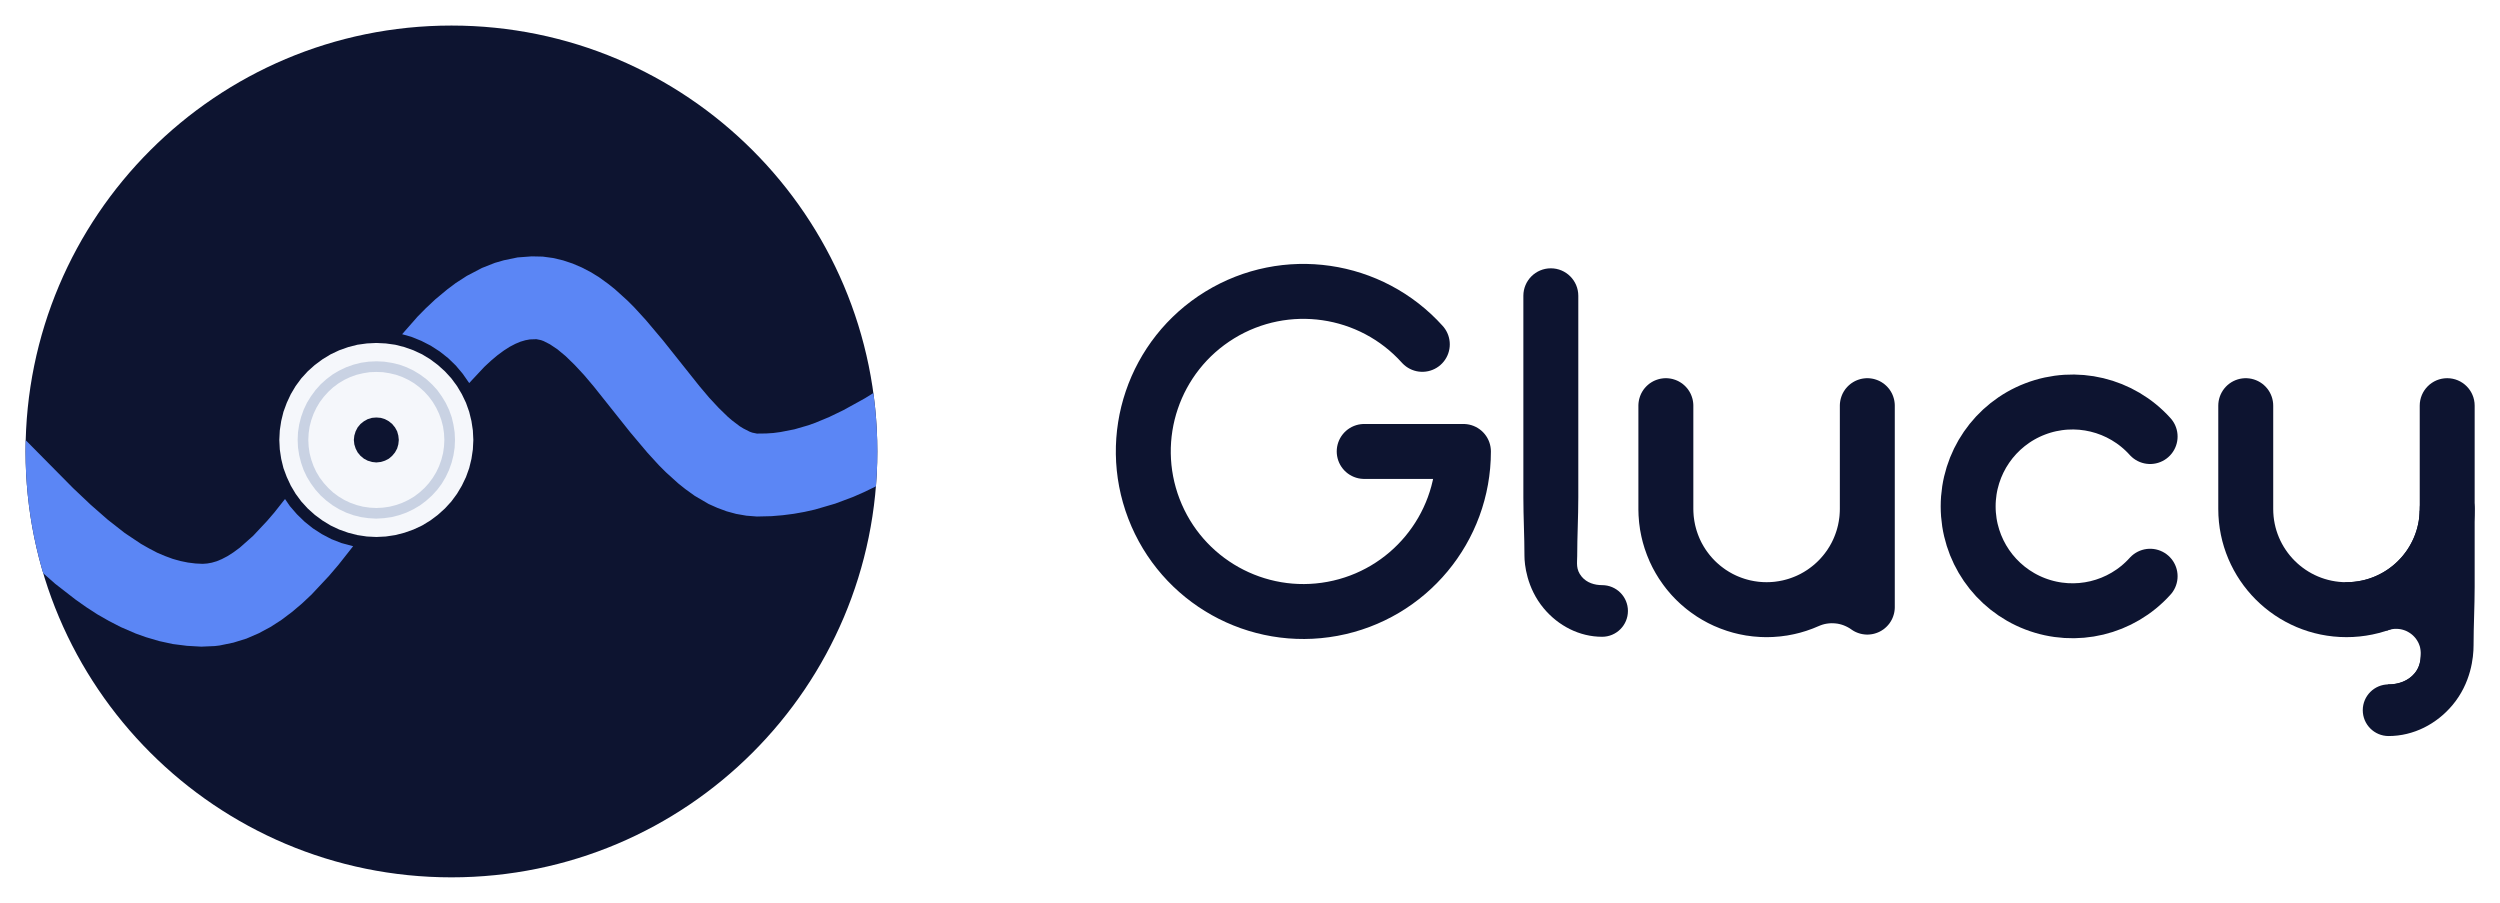
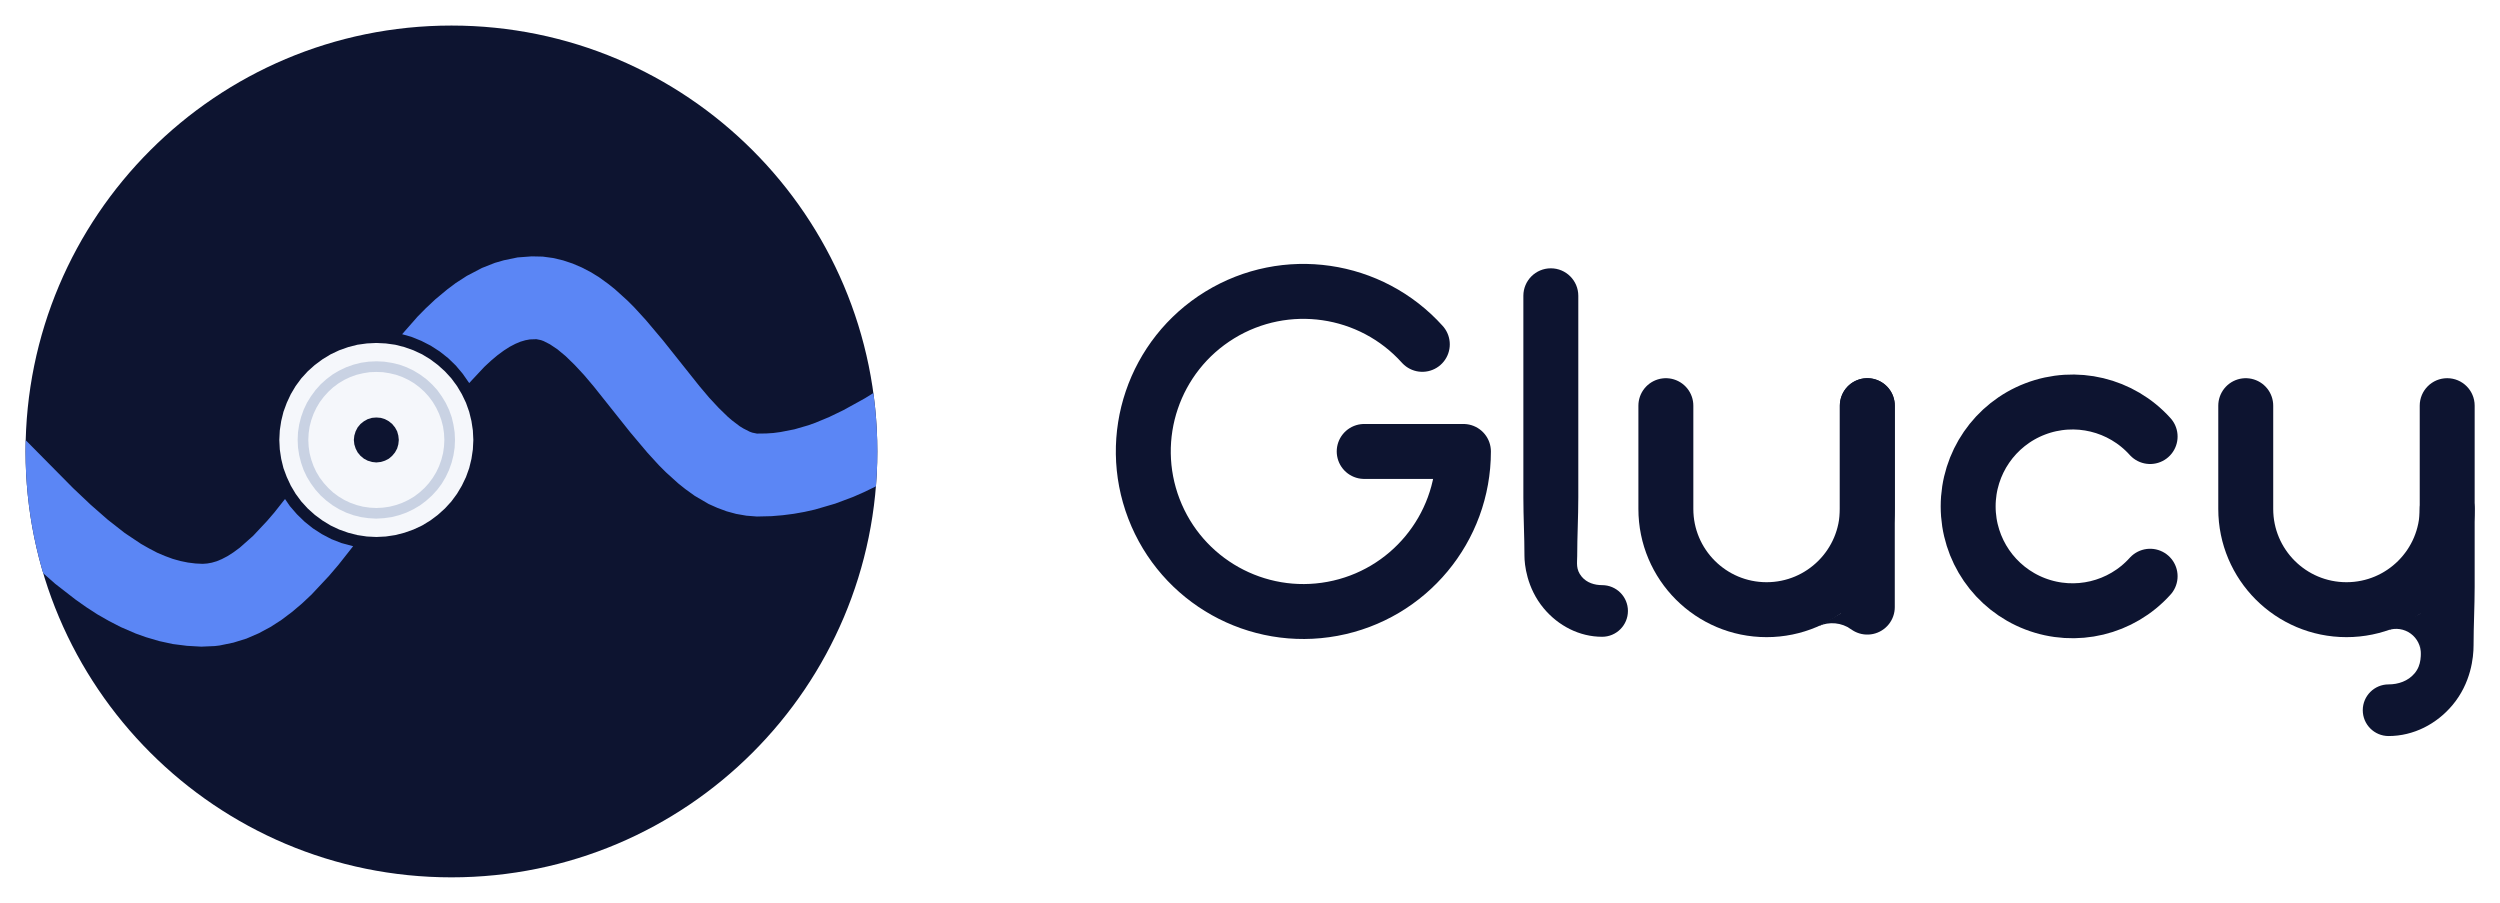
<svg xmlns="http://www.w3.org/2000/svg" viewBox="-3 -3 293.5 106.0">
  <g transform="scale(1.38889) translate(-18 -18)">
    <clipPath id="b">
      <circle cx="54" cy="54" r="36" />
    </clipPath>
    <g clip-path="url(#b)">
      <rect width="108" height="108" fill="#0D1430" />
      <path d="M1.28 49.61L1.92 49.74L2.56 49.92L3.21 50.16L3.87 50.44L4.54 50.79L5.23 51.18L5.92 51.62L7.33 52.65L8.77 53.85L10.98 55.90L16.35 61.33L18.75 63.64L20.51 65.19L22.21 66.51L23.13 67.16L24.07 67.77L25.05 68.33L26.06 68.85L27.31 69.39L28.18 69.70L29.30 70.03L30.45 70.28L31.64 70.43L32.85 70.50L34 70.45L34.41 70.40L35.57 70.16L36.67 69.82L37.71 69.37L38.70 68.84L39.63 68.24L40.52 67.57L41.36 66.86L42.18 66.09L43.64 64.53L44.46 63.57L45.69 62.01L44.69 61.74L43.85 61.41L43.05 60.99L42.29 60.50L41.59 59.94L40.94 59.31L40.35 58.63L39.93 58.02L39.03 59.16L38.42 59.87L37.23 61.14L36.10 62.14L35.57 62.53L35.07 62.85L34.59 63.10L34.16 63.28L33.75 63.40L33.37 63.47L32.97 63.50L32.36 63.47L31.72 63.39L31.08 63.26L30.44 63.08L29.79 62.84L29.13 62.56L28.46 62.21L27.77 61.82L26.38 60.89L24.95 59.77L23.50 58.50L22.02 57.10L16.65 51.67L14.25 49.36L12.56 47.88L11.69 47.17L10.69 46.41L9.75 45.76L8.93 45.23L7.95 44.67L6.76 44.07L5.90 43.69L4.82 43.30L3.70 42.97L2.28 42.68L1.08 42.54L-0.20 42.51L-0.88 42.61L-1.20 42.71L-1.82 43.01L-2.37 43.42L-2.83 43.94L-3.18 44.53L-3.40 45.18L-3.50 45.85L-3.46 46.54L-3.29 47.20L-2.99 47.82L-2.58 48.37L-2.33 48.61L-1.78 49.02L-1.15 49.30L-0.82 49.40L-0.49 49.47L0.64 49.53ZM55.50 48.22L56.77 46.86L57.34 46.33L57.90 45.86L58.43 45.47L58.93 45.15L59.41 44.90L59.84 44.72L60.25 44.60L60.63 44.53L61.18 44.51L61.57 44.59L61.79 44.67L62.32 44.94L62.95 45.36L63.65 45.94L64.41 46.68L65.21 47.54L66.03 48.51L69.12 52.39L70.57 54.11L71.53 55.16L72.14 55.77L73.18 56.71L73.77 57.18L74.56 57.75L75.74 58.44L76.48 58.77L77.26 59.06L78.07 59.28L78.93 59.43L79.82 59.50L81.06 59.47L82.01 59.39L82.94 59.27L83.84 59.11L84.73 58.91L86.44 58.41L87.96 57.84L88.85 57.45L90.36 56.72L92.48 55.55L93.89 54.70L97.79 52.25L99.65 51.15L101.47 50.19L102.66 49.66L103.84 49.21L104.43 49.03L105.60 48.74L106.79 48.56L108.43 48.47L109.10 48.32L109.42 48.20L109.73 48.04L110.29 47.65L110.76 47.15L110.96 46.87L111.13 46.57L111.37 45.93L111.45 45.59L111.50 44.91L111.41 44.23L111.32 43.90L111.04 43.27L110.86 42.98L110.41 42.46L110.15 42.24L109.57 41.87L109.26 41.73L108.59 41.55L108.25 41.51L106.94 41.53L105.23 41.70L104.31 41.86L103.42 42.06L102.41 42.33L100.74 42.89L99.24 43.51L97.64 44.28L96.24 45.04L94.82 45.86L88.96 49.50L87.13 50.51L85.93 51.09L84.75 51.58L84.16 51.79L82.99 52.13L81.81 52.36L81.21 52.44L80.61 52.48L79.82 52.49L79.43 52.41L79.21 52.33L78.68 52.06L78.37 51.87L77.71 51.37L77.35 51.06L76.59 50.32L75.79 49.46L74.97 48.49L71.88 44.61L70.43 42.89L69.47 41.84L68.86 41.23L67.82 40.29L67.23 39.82L66.44 39.25L65.75 38.83L65.02 38.45L64.25 38.12L63.44 37.85L62.60 37.65L61.72 37.53L60.79 37.51L59.59 37.60L58.43 37.84L57.67 38.06L56.58 38.49L55.30 39.16L54.37 39.76L53.65 40.30L52.64 41.14L51.82 41.91L51.13 42.61L49.83 44.09L50.61 44.31L51.45 44.65L52.25 45.06L53.01 45.55L53.72 46.11L54.37 46.74L54.95 47.43Z" fill="#5B86F5" />
      <path d="M55.85 53.03L55.81 52.22L55.69 51.43L55.50 50.65L55.23 49.89L54.88 49.16L54.47 48.47L53.99 47.82L53.45 47.23L52.85 46.69L52.21 46.21L51.52 45.79L50.79 45.45L50.03 45.18L49.25 44.98L48.45 44.87L47.65 44.83L46.85 44.87L46.05 44.98L45.27 45.18L44.51 45.45L43.79 45.79L43.10 46.21L42.45 46.69L41.85 47.23L41.31 47.82L40.83 48.47L40.42 49.16L40.08 49.89L39.80 50.65L39.61 51.43L39.49 52.22L39.45 53.03L39.49 53.83L39.61 54.63L39.80 55.41L40.08 56.16L40.42 56.89L40.83 57.58L41.31 58.23L41.85 58.82L42.45 59.36L43.10 59.84L43.79 60.26L44.51 60.60L45.27 60.87L46.05 61.07L46.85 61.19L47.65 61.23L48.45 61.19L49.25 61.07L50.03 60.87L50.79 60.60L51.52 60.26L52.21 59.84L52.85 59.36L53.45 58.82L53.99 58.23L54.47 57.58L54.88 56.89L55.23 56.16L55.50 55.41L55.69 54.63L55.81 53.83Z" fill="#F5F7FB" />
      <path d="M54.30 53.03L54.27 52.38L54.17 51.74L54.02 51.10L53.80 50.49L53.52 49.90L53.18 49.34L52.80 48.81L52.36 48.33L51.88 47.89L51.35 47.50L50.79 47.16L50.20 46.88L49.59 46.66L48.96 46.51L48.31 46.41L47.66 46.38L47.01 46.41L46.36 46.50L45.73 46.66L45.11 46.88L44.52 47.16L43.96 47.49L43.44 47.88L42.95 48.32L42.52 48.80L42.13 49.33L41.79 49.88L41.51 50.47L41.29 51.09L41.13 51.72L41.03 52.37L41 53.02L41.03 53.67L41.13 54.32L41.29 54.95L41.50 55.56L41.78 56.15L42.12 56.71L42.51 57.24L42.94 57.72L43.43 58.16L43.95 58.55L44.51 58.89L45.10 59.17L45.71 59.39L46.35 59.55L46.99 59.64L47.64 59.68L48.30 59.64L48.94 59.55L49.57 59.39L50.19 59.17L50.78 58.89L51.34 58.56L51.86 58.17L52.35 57.73L52.79 57.25L53.18 56.73L53.51 56.17L53.79 55.58L54.01 54.96L54.17 54.33L54.27 53.68ZM53.40 53.03L53.37 53.59L53.29 54.15L53.15 54.69L52.96 55.23L52.72 55.74L52.43 56.22L52.10 56.67L51.72 57.09L51.30 57.47L50.85 57.81L50.36 58.10L49.85 58.34L49.32 58.53L48.77 58.67L48.21 58.75L47.65 58.78L47.09 58.75L46.53 58.67L45.98 58.53L45.45 58.34L44.94 58.10L44.46 57.81L44 57.47L43.59 57.09L43.21 56.67L42.87 56.22L42.58 55.74L42.34 55.23L42.15 54.69L42.01 54.15L41.93 53.59L41.90 53.03L41.93 52.46L42.01 51.90L42.15 51.36L42.34 50.83L42.58 50.32L42.87 49.83L43.21 49.38L43.59 48.96L44 48.58L44.46 48.24L44.94 47.95L45.45 47.71L45.98 47.52L46.53 47.39L47.09 47.30L47.65 47.28L48.21 47.30L48.77 47.39L49.32 47.52L49.85 47.71L50.36 47.95L50.85 48.24L51.30 48.58L51.72 48.96L52.10 49.38L52.43 49.83L52.72 50.32L52.96 50.83L53.15 51.36L53.29 51.90L53.37 52.46Z" fill="#C9D2E3" fill-rule="evenodd" />
      <path d="M49.55 53.03L49.51 52.66L49.41 52.30L49.23 51.97L48.99 51.68L48.71 51.45L48.38 51.27L48.02 51.16L47.65 51.13L47.28 51.16L46.92 51.27L46.60 51.45L46.31 51.68L46.07 51.97L45.90 52.30L45.79 52.66L45.75 53.03L45.79 53.40L45.90 53.75L46.07 54.08L46.31 54.37L46.60 54.61L46.92 54.78L47.28 54.89L47.65 54.93L48.02 54.89L48.38 54.78L48.71 54.61L48.99 54.37L49.23 54.08L49.41 53.75L49.51 53.40Z" fill="#0D1430" />
    </g>
  </g>
  <g transform="translate(128.00 28.50) scale(0.43)">
    <g transform="translate(0.000 0)">
      <g fill="none" stroke="#0D1430" stroke-width="15.0" stroke-linecap="round" stroke-linejoin="round">
        <path d="M83.675 20.759A43.700 43.700 0 1 0 94.900 50.000L67.806 50.000" />
      </g>
    </g>
    <g transform="translate(111.262 0)">
      <path d="M0.000 7.500C0.000 25.850 0.000 44.199 0.000 62.549C0.000 67.882 0.300 73.216 0.300 78.549C0.300 80.696 0.867 87.242 5.605 92.888C9.544 97.583 15.282 100.600 21.500 100.600C25.394 100.600 28.550 97.444 28.550 93.550C28.550 89.656 25.394 86.500 21.500 86.500C19.441 86.500 17.327 85.855 15.946 84.210C14.256 82.195 14.700 80.402 14.700 78.549C14.700 73.216 15.000 67.882 15.000 62.549C15.000 44.199 15.000 25.850 15.000 7.500C15.000 3.358 11.642 0.000 7.500 0.000C3.358 0.000 0.000 3.358 0.000 7.500Z" fill="#0D1430" />
    </g>
    <g transform="translate(142.669 0)">
-       <path d="M49.22 97.68L49.76 97.46L50.32 97.27L50.88 97.12L51.46 97.01L52.04 96.94L52.62 96.90L53.21 96.91L53.79 96.95L54.37 97.02L54.95 97.14L55.51 97.29L56.06 97.48L56.60 97.71L57.13 97.97L57.64 98.26L58.12 98.58L58.21 98.65L58.46 98.81L58.62 98.92L58.88 99.06L59.05 99.16L59.32 99.29L59.50 99.37L59.77 99.48L59.95 99.55L60.23 99.64L60.42 99.70L60.70 99.78L60.89 99.82L61.18 99.88L61.38 99.91L61.67 99.95L61.86 99.97L62.16 99.99L62.35 100.00L62.65 100.00L62.84 99.99L63.14 99.97L63.33 99.95L63.62 99.91L63.82 99.88L64.11 99.82L64.30 99.78L64.58 99.70L64.77 99.64L65.05 99.55L65.23 99.48L65.50 99.37L65.68 99.29L65.95 99.16L66.12 99.06L66.38 98.92L66.54 98.81L66.79 98.65L66.95 98.54L67.18 98.36L67.33 98.23L67.55 98.04L67.70 97.90L67.90 97.70L68.04 97.55L68.23 97.33L68.36 97.18L68.54 96.95L68.65 96.79L68.81 96.54L68.92 96.38L69.06 96.12L69.16 95.95L69.29 95.68L69.37 95.50L69.48 95.23L69.55 95.05L69.64 94.77L69.70 94.58L69.78 94.30L69.82 94.11L69.88 93.82L69.91 93.62L69.95 93.33L69.97 93.14L69.99 92.84L70.00 92.57L70.00 92.43L70.00 37.57L70.00 37.43L69.99 37.16L69.97 36.86L69.95 36.67L69.91 36.38L69.88 36.18L69.82 35.89L69.78 35.70L69.70 35.42L69.64 35.23L69.55 34.95L69.48 34.77L69.37 34.50L69.29 34.32L69.16 34.05L69.06 33.88L68.92 33.62L68.81 33.46L68.65 33.21L68.54 33.05L68.36 32.82L68.23 32.67L68.04 32.45L67.90 32.30L67.70 32.10L67.55 31.96L67.33 31.77L67.18 31.64L66.95 31.46L66.79 31.35L66.54 31.19L66.38 31.08L66.12 30.94L65.95 30.84L65.68 30.71L65.50 30.63L65.23 30.52L65.05 30.45L64.77 30.36L64.58 30.30L64.30 30.22L64.11 30.18L63.82 30.12L63.62 30.09L63.33 30.05L63.14 30.03L62.84 30.01L62.65 30.00L62.35 30.00L62.16 30.01L61.86 30.03L61.67 30.05L61.38 30.09L61.18 30.12L60.89 30.18L60.70 30.22L60.42 30.30L60.23 30.36L59.95 30.45L59.77 30.52L59.50 30.63L59.32 30.71L59.05 30.84L58.88 30.94L58.62 31.08L58.46 31.19L58.21 31.35L58.05 31.46L57.82 31.64L57.67 31.77L57.45 31.96L57.30 32.10L57.10 32.30L56.96 32.45L56.77 32.67L56.64 32.82L56.46 33.05L56.35 33.21L56.19 33.46L56.08 33.62L55.94 33.88L55.84 34.05L55.71 34.32L55.63 34.50L55.52 34.77L55.45 34.95L55.36 35.23L55.30 35.42L55.22 35.70L55.18 35.89L55.12 36.18L55.09 36.38L55.05 36.67L55.03 36.86L55.01 37.16L55.00 37.43L55.00 37.57L55.00 65.48L55.00 65.72L54.98 66.51L54.95 66.98L54.91 67.56L54.86 68.02L54.78 68.59L54.71 69.06L54.60 69.63L54.51 70.09L54.37 70.65L54.25 71.10L54.09 71.65L53.94 72.10L53.75 72.64L53.58 73.08L53.36 73.62L53.17 74.05L52.92 74.57L52.71 74.99L52.43 75.49L52.20 75.90L51.89 76.39L51.64 76.79L51.31 77.26L51.03 77.64L50.68 78.10L50.39 78.46L50.01 78.90L49.70 79.25L49.30 79.67L48.97 80.00L48.55 80.40L48.20 80.71L47.76 81.09L47.40 81.38L46.94 81.73L46.56 82.01L46.09 82.34L45.69 82.59L45.20 82.90L44.79 83.13L44.29 83.41L43.87 83.62L43.35 83.87L42.92 84.06L42.38 84.28L41.94 84.45L41.40 84.64L40.95 84.79L40.40 84.95L39.95 85.07L39.39 85.21L38.93 85.30L38.36 85.41L37.89 85.48L37.32 85.56L36.86 85.61L36.28 85.65L35.81 85.68L35.24 85.69L34.76 85.69L34.19 85.68L33.72 85.65L33.14 85.61L32.68 85.56L32.11 85.48L31.64 85.41L31.07 85.30L30.61 85.21L30.05 85.07L29.60 84.95L29.05 84.79L28.60 84.64L28.06 84.45L27.62 84.28L27.08 84.06L26.65 83.87L26.13 83.62L25.71 83.41L25.21 83.13L24.80 82.90L24.31 82.59L23.91 82.34L23.44 82.01L23.06 81.73L22.60 81.38L22.24 81.09L21.80 80.71L21.45 80.40L21.03 80.00L20.70 79.67L20.30 79.25L19.99 78.90L19.61 78.46L19.32 78.10L18.97 77.64L18.69 77.26L18.36 76.79L18.11 76.39L17.80 75.90L17.57 75.49L17.29 74.99L17.08 74.57L16.83 74.05L16.64 73.62L16.42 73.08L16.25 72.64L16.06 72.10L15.91 71.65L15.75 71.10L15.63 70.65L15.49 70.09L15.40 69.63L15.29 69.06L15.22 68.59L15.14 68.02L15.09 67.56L15.05 66.98L15.02 66.51L15.00 65.72L15.00 65.48L15.00 37.57L15.00 37.43L14.99 37.16L14.97 36.86L14.95 36.67L14.91 36.38L14.88 36.18L14.82 35.89L14.78 35.70L14.70 35.42L14.64 35.23L14.55 34.95L14.48 34.77L14.37 34.50L14.29 34.32L14.16 34.05L14.06 33.88L13.92 33.62L13.81 33.46L13.65 33.21L13.54 33.05L13.36 32.82L13.23 32.67L13.04 32.45L12.90 32.30L12.70 32.10L12.55 31.96L12.33 31.77L12.18 31.64L11.95 31.46L11.79 31.35L11.54 31.19L11.38 31.08L11.12 30.94L10.95 30.84L10.68 30.71L10.50 30.63L10.23 30.52L10.05 30.45L9.77 30.36L9.58 30.30L9.30 30.22L9.11 30.18L8.82 30.12L8.62 30.09L8.33 30.05L8.14 30.03L7.84 30.01L7.65 30.00L7.35 30.00L7.16 30.01L6.86 30.03L6.67 30.05L6.38 30.09L6.18 30.12L5.89 30.18L5.70 30.22L5.42 30.30L5.23 30.36L4.95 30.45L4.77 30.52L4.50 30.63L4.32 30.71L4.05 30.84L3.88 30.94L3.62 31.08L3.46 31.19L3.21 31.35L3.05 31.46L2.82 31.64L2.67 31.77L2.45 31.96L2.30 32.10L2.10 32.30L1.96 32.45L1.77 32.67L1.64 32.82L1.46 33.05L1.35 33.21L1.19 33.46L1.08 33.62L0.94 33.88L0.84 34.05L0.71 34.32L0.63 34.50L0.52 34.77L0.45 34.95L0.36 35.23L0.30 35.42L0.22 35.70L0.18 35.89L0.12 36.18L0.09 36.38L0.05 36.67L0.03 36.86L0.01 37.16L0.00 37.43L0.00 37.57L0.00 65.67L0.00 65.73L0.00 65.87L0.00 65.93L0.04 67.28L0.04 67.39L0.06 67.67L0.07 67.79L0.17 69.10L0.18 69.22L0.21 69.49L0.22 69.61L0.40 70.92L0.41 71.04L0.45 71.31L0.47 71.43L0.72 72.73L0.74 72.84L0.80 73.11L0.82 73.23L1.13 74.51L1.16 74.63L1.23 74.89L1.26 75.00L1.64 76.27L1.67 76.38L1.76 76.65L1.80 76.76L2.24 78.00L2.28 78.11L2.38 78.37L2.42 78.48L2.93 79.70L2.97 79.81L3.08 80.06L3.13 80.17L3.70 81.36L3.75 81.47L3.88 81.71L3.93 81.82L4.57 82.98L4.62 83.08L4.76 83.32L4.82 83.42L5.51 84.55L5.57 84.65L5.72 84.88L5.79 84.97L6.54 86.06L6.61 86.16L6.77 86.38L6.84 86.48L7.64 87.53L7.72 87.62L7.89 87.83L7.96 87.92L8.82 88.93L8.90 89.02L9.08 89.22L9.16 89.31L10.07 90.27L10.16 90.35L10.35 90.54L10.43 90.63L11.39 91.54L11.48 91.62L11.68 91.80L11.77 91.88L12.78 92.74L12.87 92.81L13.08 92.98L13.17 93.06L14.22 93.86L14.32 93.93L14.54 94.09L14.64 94.16L15.73 94.91L15.82 94.98L16.05 95.13L16.15 95.19L17.28 95.88L17.38 95.94L17.62 96.08L17.72 96.13L18.88 96.77L18.99 96.82L19.23 96.95L19.34 97.00L20.53 97.57L20.64 97.62L20.89 97.73L21.00 97.77L22.22 98.28L22.33 98.32L22.59 98.42L22.70 98.46L23.94 98.90L24.05 98.94L24.32 99.03L24.43 99.06L25.70 99.44L25.81 99.47L26.07 99.54L26.19 99.57L27.47 99.88L27.59 99.90L27.86 99.96L27.97 99.98L29.27 100.23L29.39 100.25L29.66 100.29L29.78 100.30L31.09 100.48L31.21 100.49L31.48 100.52L31.60 100.53L32.91 100.63L33.03 100.64L33.31 100.66L33.42 100.66L34.74 100.70L34.86 100.70L35.14 100.70L35.26 100.70L36.58 100.66L36.69 100.66L36.97 100.64L37.09 100.63L38.40 100.53L38.52 100.52L38.79 100.49L38.91 100.48L40.22 100.30L40.34 100.29L40.61 100.25L40.73 100.23L42.03 99.98L42.14 99.96L42.41 99.90L42.53 99.88L43.81 99.57L43.93 99.54L44.19 99.47L44.30 99.44L45.57 99.06L45.68 99.03L45.95 98.94L46.06 98.90L47.30 98.46L47.41 98.42L47.67 98.32L47.78 98.28L49.00 97.77L49.11 97.73Z" fill="#0D1430" />
+       <g fill="none" stroke="#0D1430" stroke-width="15.0" stroke-linecap="round" stroke-linejoin="round">
+         <path d="M7.500 37.500L7.500 65.700A27.500 27.500 0 0 0 62.500 65.700L62.500 37.500" />
+         <path d="M62.500 37.500L62.500 92.500" />
+       </g>
+       <path d="M49.236 97.674C52.130 96.386 55.489 96.714 58.079 98.538L55.498 94.069Z" fill="#0D1430" />
    </g>
    <g transform="translate(225.202 0)">
      <g fill="none" stroke="#0D1430" stroke-width="15.0" stroke-linecap="round" stroke-linejoin="round">
        <path d="M57.180 45.930A28.500 28.500 0 1 0 57.180 84.070" />
      </g>
    </g>
    <g transform="translate(300.990 0)">
      <g fill="none" stroke="#0D1430" stroke-width="15.0" stroke-linecap="round" stroke-linejoin="round">
        <path d="M7.500 37.500L7.500 65.700A27.500 27.500 0 0 0 62.500 65.700" />
      </g>
      <path d="M55.000 37.500C55.000 53.978 55.000 70.456 55.000 86.935C55.000 92.268 55.300 97.601 55.300 102.935C55.300 105.602 55.587 108.211 53.586 110.596C51.826 112.694 49.150 113.600 46.500 113.600C42.606 113.600 39.450 116.756 39.450 120.650C39.450 124.544 42.606 127.700 46.500 127.700C53.309 127.700 59.608 124.422 63.928 119.273C68.997 113.232 69.700 106.267 69.700 102.935C69.700 97.601 70.000 92.268 70.000 86.935C70.000 70.456 70.000 53.978 70.000 37.500C70.000 33.358 66.642 30.000 62.500 30.000C58.358 30.000 55.000 33.358 55.000 37.500Z" fill="#0D1430" />
-       <path d="M46.76 114.00L46.83 113.99L46.87 113.99L46.89 113.99L46.90 113.99L46.94 113.99L47.01 113.99L47.02 113.99L47.09 113.98L47.13 113.98L47.14 113.98L47.15 113.98L47.19 113.98L47.27 113.98L47.28 113.97L47.35 113.97L47.39 113.96L47.40 113.96L47.41 113.96L47.45 113.96L47.52 113.96L47.53 113.96L47.61 113.95L47.65 113.94L47.66 113.94L47.66 113.94L47.70 113.94L47.78 113.93L47.79 113.93L47.86 113.92L47.90 113.91L47.91 113.91L47.92 113.91L47.96 113.91L48.04 113.90L48.04 113.90L48.12 113.89L48.16 113.88L48.17 113.88L48.17 113.88L48.21 113.87L48.29 113.86L48.30 113.86L48.38 113.85L48.42 113.84L48.42 113.84L48.43 113.84L48.47 113.83L48.54 113.82L48.55 113.82L48.63 113.80L48.67 113.79L48.67 113.79L48.68 113.79L48.72 113.79L48.80 113.77L48.81 113.77L48.89 113.75L48.92 113.74L48.93 113.74L48.93 113.74L48.97 113.73L49.05 113.72L49.06 113.71L49.14 113.69L49.18 113.68L49.18 113.68L49.18 113.68L49.22 113.68L49.30 113.66L49.31 113.65L49.39 113.63L49.43 113.62L49.43 113.62L49.43 113.62L49.46 113.61L49.55 113.59L49.56 113.59L49.64 113.56L49.67 113.55L49.71 113.54L49.79 113.52L49.80 113.51L49.89 113.49L49.92 113.47L49.95 113.46L50.04 113.44L50.05 113.43L50.13 113.40L50.16 113.39L50.20 113.38L50.28 113.35L50.29 113.35L50.37 113.31L50.40 113.30L50.44 113.29L50.52 113.26L50.53 113.25L50.61 113.22L50.64 113.21L50.67 113.19L50.76 113.16L50.77 113.15L50.85 113.12L50.88 113.10L50.91 113.09L50.99 113.05L51.00 113.05L51.09 113.01L51.11 112.99L51.14 112.98L51.22 112.94L51.23 112.94L51.32 112.89L51.34 112.88L51.37 112.87L51.45 112.82L51.46 112.82L51.55 112.77L51.57 112.76L51.59 112.75L51.68 112.70L51.69 112.69L51.77 112.64L51.79 112.63L51.81 112.62L51.90 112.57L51.91 112.56L52.00 112.50L52.01 112.49L52.03 112.48L52.12 112.43L52.13 112.42L52.21 112.36L52.23 112.35L52.25 112.34L52.33 112.28L52.34 112.27L52.43 112.21L52.44 112.20L52.46 112.19L52.54 112.13L52.55 112.12L52.64 112.06L52.65 112.04L52.67 112.03L52.75 111.97L52.76 111.96L52.84 111.89L52.86 111.88L52.87 111.87L52.95 111.80L52.96 111.79L53.04 111.72L53.06 111.71L53.07 111.70L53.15 111.63L53.16 111.62L53.24 111.54L53.25 111.53L53.26 111.52L53.34 111.45L53.35 111.44L53.43 111.36L53.44 111.35L53.45 111.34L53.53 111.26L53.54 111.25L53.61 111.17L53.62 111.15L53.63 111.14L53.71 111.06L53.72 111.05L53.79 110.97L53.80 110.96L53.81 110.95L53.89 110.86L53.90 110.85L53.97 110.75L53.98 110.74L54.00 110.72L54.08 110.62L54.09 110.61L54.17 110.51L54.17 110.50L54.18 110.49L54.26 110.39L54.26 110.37L54.34 110.26L54.34 110.26L54.35 110.25L54.42 110.15L54.43 110.13L54.57 109.90L54.58 109.89L54.71 109.66L54.72 109.65L54.84 109.42L54.85 109.40L54.96 109.17L54.96 109.16L55.07 108.93L55.07 108.91L55.12 108.79L55.12 108.79L55.12 108.79L55.16 108.68L55.17 108.67L55.21 108.55L55.21 108.55L55.21 108.54L55.25 108.43L55.25 108.42L55.29 108.31L55.29 108.30L55.29 108.29L55.33 108.18L55.33 108.17L55.36 108.06L55.36 108.05L55.37 108.04L55.39 107.93L55.40 107.92L55.42 107.82L55.42 107.80L55.43 107.78L55.45 107.68L55.46 107.67L55.48 107.57L55.48 107.55L55.49 107.53L55.51 107.43L55.51 107.42L55.52 107.33L55.53 107.30L55.54 107.27L55.55 107.18L55.55 107.17L55.57 107.08L55.57 107.05L55.58 107.01L55.59 106.93L55.59 106.92L55.60 106.84L55.60 106.80L55.60 106.80L55.60 106.79L55.61 106.76L55.62 106.68L55.62 106.67L55.63 106.60L55.63 106.56L55.63 106.55L55.63 106.54L55.64 106.50L55.65 106.43L55.65 106.42L55.65 106.35L55.65 106.31L55.65 106.30L55.66 106.28L55.66 106.24L55.67 106.18L55.67 106.17L55.67 106.11L55.67 106.07L55.67 106.05L55.68 106.02L55.68 105.98L55.68 105.93L55.68 105.92L55.69 105.87L55.69 105.83L55.68 105.80L55.69 105.76L55.69 105.73L55.70 105.68L55.70 105.67L55.70 105.62L55.70 105.58L55.69 105.55L55.70 105.51L55.70 105.47L55.71 105.43L55.71 105.42L55.71 105.38L55.71 105.36L55.71 105.33L55.71 105.18L55.71 105.17L55.71 104.93L55.71 104.92L55.71 104.68L55.71 104.67L55.71 104.43L55.71 104.42L55.71 104.18L55.71 104.18L55.71 103.93L55.71 103.68L55.70 103.43L55.70 103.18L55.70 102.93L55.70 102.43L55.70 102.43L55.70 101.93L55.70 101.93L55.69 101.43L55.69 101.43L55.69 100.93L55.69 100.93L55.68 100.43L55.68 100.43L55.67 99.93L55.67 99.93L55.66 99.43L55.66 99.43L55.65 98.93L55.65 98.93L55.64 98.43L55.64 98.43L55.63 97.93L55.63 97.92L55.62 97.42L55.62 97.42L55.60 96.92L55.59 96.42L55.58 95.92L55.56 95.42L55.55 94.92L55.54 94.42L55.53 94.31L55.53 94.27L55.52 94.23L55.51 94.19L55.50 94.16L55.48 94.12L55.46 94.09L55.44 94.06L55.41 94.03L55.38 94.01L55.35 93.98L55.31 93.96L55.28 93.95L55.24 93.94L55.20 93.93L55.16 93.92L55.13 93.92L55.09 93.92L55.05 93.93L55.01 93.94L54.97 93.95L54.94 93.97L54.91 93.99L54.00 94.61L53.68 94.82L52.46 95.57L52.13 95.76L50.88 96.44L50.54 96.61L49.25 97.23L48.90 97.38L47.58 97.93L47.22 98.07L46.17 98.44L46.14 98.45L46.10 98.47L46.07 98.49L46.04 98.52L46.01 98.55L45.99 98.57L45.96 98.61L45.95 98.64L45.93 98.68L45.92 98.71L45.91 98.75L45.91 98.79L45.91 98.83L45.91 98.87L45.92 98.91L45.93 98.94L45.93 98.95L45.96 98.94L46.04 98.91L46.31 98.82L46.72 98.68L47.14 98.58L47.57 98.50L48.00 98.45L48.44 98.43L48.87 98.44L49.30 98.47L49.73 98.53L50.16 98.62L50.58 98.74L50.99 98.88L51.39 99.05L51.78 99.25L52.15 99.47L52.51 99.71L52.86 99.98L53.18 100.26L53.49 100.57L53.78 100.90L54.04 101.24L54.28 101.60L54.50 101.98L54.70 102.37L54.86 102.77L55.01 103.18L55.12 103.60L55.21 104.03L55.27 104.46L55.30 104.89L55.31 105.33L55.31 105.37L55.30 105.46L55.30 105.61L55.29 105.71L55.29 105.85L55.28 105.96L55.27 106.08L55.26 106.21L55.25 106.32L55.24 106.46L55.23 106.55L55.21 106.71L55.20 106.79L55.18 106.95L55.17 107.02L55.14 107.20L55.13 107.26L55.09 107.44L55.09 107.49L55.04 107.69L55.03 107.72L54.98 107.93L54.97 107.96L54.91 108.17L54.90 108.19L54.83 108.41L54.83 108.42L54.74 108.65L54.74 108.65L54.58 109.04L54.38 109.43L54.17 109.79L54.17 109.80L54.02 110.03L54.01 110.04L53.86 110.25L53.84 110.27L53.68 110.47L53.66 110.50L53.51 110.69L53.49 110.70L53.34 110.87L53.32 110.89L53.17 111.05L53.15 111.08L52.99 111.23L52.96 111.25L52.80 111.40L52.78 111.42L52.61 111.56L52.59 111.58L52.42 111.72L52.39 111.74L52.22 111.87L52.19 111.89L52.02 112.01L51.99 112.03L51.82 112.14L51.78 112.17L51.61 112.27L51.57 112.30L51.40 112.40L51.35 112.42L51.18 112.51L51.14 112.54L50.96 112.62L50.91 112.65L50.74 112.73L50.69 112.75L50.52 112.83L50.46 112.85L50.29 112.92L50.23 112.94L50.06 113.00L50.00 113.03L49.83 113.08L49.76 113.11L49.60 113.16L49.52 113.18L49.36 113.22L49.28 113.25L49.12 113.29L49.04 113.31L48.88 113.34L48.80 113.36L48.64 113.39L48.56 113.41L48.40 113.44L48.31 113.45L48.16 113.48L48.06 113.49L47.91 113.51L47.82 113.52L47.66 113.54L47.57 113.55L47.42 113.56L47.32 113.57L47.17 113.58L47.07 113.59L46.92 113.59L46.82 113.59L46.68 113.60L46.52 113.60L46.48 113.60L46.28 113.61L46.28 113.64L46.28 113.68L46.29 113.72L46.31 113.76L46.33 113.79L46.35 113.83L46.37 113.86L46.40 113.88L46.43 113.91L46.46 113.93L46.49 113.95L46.53 113.97L46.56 113.98L46.60 113.99L46.64 114.00L46.68 114.00L46.75 114.00ZM35.23 86.09L35.26 86.08L35.30 86.07L35.34 86.06L35.37 86.04L35.41 86.02L35.44 86.00L35.47 85.97L35.49 85.94L35.51 85.91L35.53 85.88L35.55 85.91L35.57 85.94L35.60 85.97L35.63 85.99L35.66 86.01L35.69 86.03L35.73 86.05L35.76 86.06L35.80 86.07L35.84 86.07L35.88 86.07L36.06 86.07L36.08 86.07L36.25 86.05L36.29 86.05L36.33 86.04L36.37 86.03L36.40 86.01L36.44 85.99L36.47 85.97L36.50 85.95L36.53 85.92L36.55 85.89L36.57 85.85L36.58 85.83L36.60 85.85L36.63 85.88L36.66 85.91L36.69 85.93L36.72 85.95L36.76 85.97L36.79 85.98L36.83 85.99L36.87 86.00L36.91 86.00L36.95 86.00L37.12 85.99L37.14 85.98L37.32 85.96L37.36 85.95L37.39 85.94L37.43 85.93L37.46 85.91L37.50 85.89L37.53 85.87L37.56 85.84L37.58 85.81L37.60 85.78L37.62 85.74L37.64 85.72L37.65 85.74L37.68 85.77L37.71 85.79L37.74 85.82L37.78 85.83L37.81 85.85L37.85 85.86L37.89 85.87L37.93 85.87L37.97 85.87L38.01 85.87L38.18 85.85L38.20 85.84L38.37 85.81L38.41 85.80L38.45 85.79L38.49 85.77L38.52 85.76L38.55 85.73L38.58 85.71L38.61 85.68L38.63 85.65L38.65 85.61L38.67 85.58L38.68 85.55L38.70 85.57L38.73 85.60L38.76 85.62L38.79 85.64L38.83 85.66L38.86 85.67L38.90 85.68L38.94 85.69L38.98 85.69L39.02 85.69L39.06 85.69L39.23 85.65L39.25 85.65L39.42 85.61L39.46 85.60L39.50 85.58L39.53 85.56L39.56 85.54L39.59 85.52L39.62 85.49L39.65 85.46L39.67 85.43L39.69 85.40L39.70 85.36L39.71 85.33L39.73 85.35L39.76 85.38L39.80 85.40L39.83 85.42L39.87 85.43L39.90 85.44L39.94 85.45L39.98 85.46L40.02 85.46L40.06 85.45L40.10 85.45L40.27 85.40L40.29 85.40L40.46 85.35L40.50 85.34L40.53 85.32L40.56 85.30L40.60 85.28L40.63 85.25L40.65 85.22L40.68 85.19L40.70 85.16L40.71 85.12L40.73 85.09L40.73 85.06L40.76 85.08L40.79 85.10L40.82 85.12L40.86 85.14L40.89 85.15L40.93 85.16L40.97 85.17L41.01 85.17L41.05 85.17L41.09 85.16L41.12 85.15L41.29 85.10L41.31 85.10L41.48 85.04L41.52 85.02L41.55 85.00L41.58 84.98L41.61 84.96L41.64 84.93L41.67 84.90L41.69 84.87L41.71 84.83L41.72 84.80L41.73 84.76L41.74 84.73L41.76 84.75L41.80 84.77L41.83 84.79L41.87 84.81L41.90 84.82L41.94 84.82L41.98 84.83L42.02 84.83L42.06 84.82L42.10 84.82L42.13 84.81L42.30 84.75L42.32 84.74L42.48 84.67L42.52 84.65L42.55 84.63L42.58 84.61L42.61 84.59L42.64 84.56L42.66 84.53L42.68 84.49L42.70 84.46L42.71 84.42L42.72 84.38L42.73 84.35L42.75 84.37L42.78 84.39L42.82 84.41L42.86 84.42L42.89 84.43L42.93 84.43L42.97 84.44L43.01 84.43L43.05 84.43L43.09 84.42L43.12 84.41L43.29 84.34L43.31 84.33L43.47 84.25L43.50 84.24L43.53 84.21L43.56 84.19L43.59 84.16L43.61 84.13L43.64 84.10L43.65 84.06L43.67 84.03L43.68 83.99L43.69 83.95L43.69 83.92L43.72 83.94L43.75 83.96L43.79 83.97L43.83 83.98L43.86 83.99L43.90 83.99L43.94 83.99L43.98 83.99L44.02 83.98L44.06 83.97L44.09 83.95L44.25 83.88L44.27 83.87L44.42 83.79L44.46 83.76L44.49 83.74L44.52 83.72L44.54 83.69L44.57 83.65L44.59 83.62L44.60 83.59L44.62 83.55L44.63 83.51L44.63 83.47L44.63 83.44L44.66 83.46L44.70 83.47L44.73 83.49L44.77 83.50L44.81 83.50L44.85 83.50L44.89 83.50L44.92 83.49L44.96 83.48L45.00 83.47L45.03 83.45L45.19 83.37L45.21 83.36L45.36 83.27L45.39 83.25L45.42 83.22L45.45 83.19L45.47 83.16L45.49 83.13L45.51 83.10L45.53 83.06L45.54 83.02L45.55 82.98L45.55 82.94L45.55 82.91L45.58 82.93L45.61 82.94L45.65 82.95L45.69 82.96L45.73 82.96L45.77 82.96L45.80 82.96L45.84 82.95L45.88 82.94L45.92 82.92L45.95 82.90L46.10 82.81L46.12 82.80L46.26 82.70L46.29 82.68L46.32 82.65L46.35 82.62L46.37 82.59L46.39 82.56L46.41 82.52L46.42 82.48L46.43 82.45L46.44 82.41L46.44 82.37L46.44 82.34L46.46 82.35L46.50 82.36L46.54 82.37L46.58 82.38L46.62 82.38L46.65 82.38L46.69 82.37L46.73 82.36L46.77 82.35L46.80 82.33L46.84 82.31L46.98 82.21L47.00 82.20L47.14 82.09L47.17 82.06L47.19 82.03L47.22 82.00L47.24 81.97L47.26 81.94L47.27 81.90L47.28 81.86L47.29 81.83L47.29 81.79L47.29 81.75L47.29 81.72L47.32 81.73L47.36 81.74L47.39 81.75L47.43 81.75L47.47 81.75L47.51 81.74L47.55 81.73L47.59 81.72L47.62 81.71L47.66 81.69L47.69 81.67L47.83 81.56L47.84 81.55L47.98 81.43L48.01 81.40L48.03 81.37L48.06 81.34L48.08 81.31L48.09 81.27L48.10 81.24L48.11 81.20L48.12 81.16L48.12 81.12L48.12 81.08L48.11 81.05L48.14 81.06L48.18 81.07L48.22 81.07L48.26 81.08L48.30 81.07L48.33 81.07L48.37 81.06L48.41 81.04L48.44 81.02L48.48 81.00L48.51 80.98L48.64 80.87L48.66 80.85L48.78 80.73L48.81 80.70L48.84 80.67L48.86 80.64L48.87 80.60L48.89 80.57L48.90 80.53L48.91 80.49L48.91 80.45L48.91 80.41L48.90 80.37L48.90 80.34L48.93 80.35L48.97 80.36L49.00 80.36L49.04 80.36L49.08 80.36L49.12 80.35L49.16 80.33L49.19 80.32L49.23 80.30L49.26 80.28L49.29 80.25L49.42 80.13L49.43 80.12L49.55 79.99L49.58 79.96L49.60 79.93L49.62 79.89L49.63 79.86L49.65 79.82L49.66 79.78L49.66 79.74L49.66 79.70L49.66 79.67L49.65 79.63L49.64 79.60L49.67 79.60L49.71 79.61L49.75 79.61L49.79 79.61L49.83 79.60L49.87 79.59L49.90 79.57L49.94 79.56L49.97 79.54L50.00 79.51L50.03 79.48L50.15 79.36L50.17 79.34L50.28 79.21L50.30 79.18L50.32 79.14L50.34 79.11L50.36 79.07L50.37 79.03L50.37 79.00L50.38 78.96L50.37 78.92L50.37 78.88L50.36 78.84L50.35 78.81L50.38 78.82L50.42 78.82L50.46 78.82L50.50 78.81L50.54 78.80L50.57 78.79L50.61 78.78L50.64 78.76L50.67 78.73L50.70 78.71L50.73 78.68L50.85 78.54L50.86 78.53L50.97 78.39L50.99 78.36L51.01 78.32L51.02 78.29L51.03 78.25L51.04 78.21L51.05 78.17L51.05 78.13L51.05 78.09L51.04 78.06L51.03 78.02L51.02 77.99L51.05 77.99L51.09 77.99L51.13 77.99L51.16 77.98L51.20 77.97L51.24 77.96L51.27 77.94L51.30 77.92L51.33 77.89L51.36 77.87L51.39 77.84L51.50 77.70L51.51 77.68L51.61 77.54L51.63 77.50L51.65 77.47L51.66 77.43L51.67 77.39L51.68 77.35L51.68 77.32L51.68 77.28L51.67 77.24L51.66 77.20L51.65 77.16L51.64 77.14L51.67 77.14L51.71 77.14L51.75 77.13L51.78 77.12L51.82 77.11L51.86 77.09L51.89 77.07L51.92 77.05L51.95 77.02L51.98 76.99L52.00 76.96L52.10 76.82L52.11 76.80L52.20 76.65L52.22 76.62L52.24 76.58L52.25 76.54L52.26 76.50L52.26 76.47L52.26 76.43L52.26 76.39L52.25 76.35L52.24 76.31L52.23 76.28L52.21 76.25L52.24 76.25L52.28 76.25L52.32 76.24L52.36 76.23L52.40 76.21L52.43 76.19L52.46 76.17L52.49 76.15L52.52 76.12L52.55 76.09L52.57 76.06L52.66 75.91L52.67 75.89L52.75 75.73L52.77 75.70L52.78 75.66L52.79 75.62L52.80 75.59L52.80 75.55L52.80 75.51L52.80 75.47L52.79 75.43L52.77 75.40L52.76 75.36L52.74 75.33L52.77 75.33L52.81 75.33L52.85 75.32L52.89 75.30L52.92 75.29L52.95 75.27L52.99 75.24L53.02 75.22L53.04 75.19L53.06 75.16L53.09 75.12L53.17 74.97L53.18 74.95L53.25 74.79L53.27 74.76L53.28 74.72L53.29 74.68L53.29 74.64L53.29 74.60L53.29 74.56L53.28 74.53L53.27 74.49L53.26 74.45L53.24 74.42L53.22 74.39L53.25 74.39L53.29 74.38L53.33 74.37L53.36 74.35L53.40 74.34L53.43 74.31L53.46 74.29L53.49 74.26L53.51 74.23L53.54 74.20L53.55 74.17L53.63 74.01L53.64 73.99L53.71 73.82L53.72 73.79L53.73 73.75L53.73 73.71L53.74 73.67L53.73 73.63L53.73 73.59L53.72 73.56L53.71 73.52L53.69 73.48L53.67 73.45L53.65 73.43L53.68 73.42L53.72 73.41L53.76 73.40L53.79 73.38L53.83 73.36L53.86 73.34L53.89 73.31L53.91 73.28L53.93 73.25L53.95 73.22L53.97 73.18L54.04 73.02L54.05 73.00L54.11 72.83L54.12 72.80L54.12 72.76L54.13 72.72L54.13 72.68L54.12 72.64L54.12 72.60L54.11 72.57L54.09 72.53L54.07 72.50L54.05 72.46L54.03 72.44L54.06 72.43L54.10 72.42L54.13 72.41L54.17 72.39L54.20 72.37L54.23 72.34L54.26 72.31L54.28 72.28L54.30 72.25L54.32 72.22L54.34 72.18L54.40 72.01L54.40 71.99L54.45 71.82L54.46 71.79L54.47 71.75L54.47 71.71L54.47 71.67L54.46 71.63L54.45 71.59L54.44 71.56L54.42 71.52L54.40 71.49L54.38 71.46L54.36 71.43L54.39 71.43L54.42 71.41L54.46 71.40L54.49 71.38L54.52 71.35L54.55 71.33L54.58 71.30L54.60 71.26L54.62 71.23L54.64 71.20L54.65 71.16L54.70 70.99L54.70 70.97L54.75 70.80L54.75 70.76L54.76 70.72L54.76 70.68L54.75 70.64L54.74 70.60L54.73 70.57L54.72 70.53L54.70 70.50L54.68 70.46L54.65 70.43L54.63 70.41L54.66 70.40L54.70 70.39L54.73 70.37L54.76 70.35L54.79 70.32L54.82 70.29L54.84 70.26L54.86 70.23L54.88 70.20L54.90 70.16L54.91 70.12L54.95 69.95L54.95 69.93L54.99 69.76L54.99 69.72L54.99 69.68L54.99 69.64L54.98 69.60L54.97 69.56L54.96 69.53L54.94 69.49L54.92 69.46L54.90 69.43L54.87 69.40L54.85 69.38L54.88 69.37L54.91 69.35L54.95 69.33L54.98 69.31L55.01 69.28L55.03 69.25L55.06 69.22L55.07 69.19L55.09 69.15L55.10 69.11L55.11 69.07L55.14 68.90L55.15 68.88L55.17 68.71L55.17 68.67L55.17 68.63L55.17 68.59L55.16 68.55L55.15 68.51L55.13 68.48L55.12 68.44L55.09 68.41L55.07 68.38L55.04 68.35L55.02 68.34L55.04 68.32L55.08 68.30L55.11 68.28L55.14 68.26L55.17 68.23L55.19 68.20L55.21 68.16L55.23 68.13L55.24 68.09L55.25 68.06L55.26 68.02L55.28 67.84L55.29 67.82L55.30 67.65L55.30 67.61L55.30 67.57L55.29 67.53L55.28 67.49L55.27 67.46L55.25 67.42L55.23 67.39L55.21 67.36L55.18 67.33L55.15 67.30L55.13 67.28L55.15 67.27L55.19 67.25L55.22 67.23L55.25 67.20L55.27 67.17L55.29 67.14L55.31 67.10L55.33 67.07L55.34 67.03L55.35 66.99L55.35 66.95L55.37 66.78L55.37 66.76L55.37 66.58L55.37 66.54L55.37 66.50L55.36 66.46L55.35 66.43L55.33 66.39L55.31 66.36L55.29 66.33L55.27 66.30L55.24 66.27L55.21 66.25L55.18 66.22L55.14 66.21L55.10 66.19L55.07 66.18L55.03 66.17L54.99 66.17L54.99 66.17L54.97 66.57L54.96 66.92L54.90 67.61L54.86 67.97L54.77 68.65L54.72 69.00L54.59 69.68L54.52 70.03L54.36 70.70L54.27 71.05L54.07 71.71L53.96 72.05L53.73 72.70L53.60 73.03L53.34 73.67L53.19 73.99L52.89 74.62L52.73 74.93L52.40 75.54L52.23 75.85L51.86 76.44L51.67 76.74L51.28 77.31L51.07 77.59L50.65 78.14L50.43 78.42L49.98 78.95L49.74 79.21L49.26 79.71L49.01 79.96L48.51 80.44L48.25 80.68L47.72 81.13L47.44 81.35L46.89 81.77L46.61 81.98L46.04 82.37L45.74 82.56L45.15 82.93L44.84 83.10L44.23 83.43L43.92 83.59L43.29 83.89L42.97 84.04L42.33 84.30L42.00 84.43L41.35 84.66L41.01 84.77L40.35 84.97L40.00 85.06L39.33 85.22L38.98 85.29L38.30 85.42L37.95 85.47L37.27 85.56L36.91 85.60L36.22 85.66L35.87 85.67L35.18 85.69L34.82 85.69L34.60 85.69L34.60 85.69L34.60 85.70L34.60 85.74L34.61 85.78L34.62 85.82L34.63 85.85L34.65 85.89L34.67 85.92L34.69 85.95L34.72 85.98L34.75 86.01L34.78 86.03L34.82 86.05L34.85 86.07L34.89 86.08L34.93 86.09L34.97 86.10L35.01 86.10L35.19 86.09Z" fill="#0D1430" />
+       <path d="M46.366 98.803C48.453 98.087 50.758 98.435 52.540 99.737C54.321 101.038 55.354 103.128 55.306 105.334L55.449 94.105Z" fill="#0D1430" />
    </g>
  </g>
</svg>
